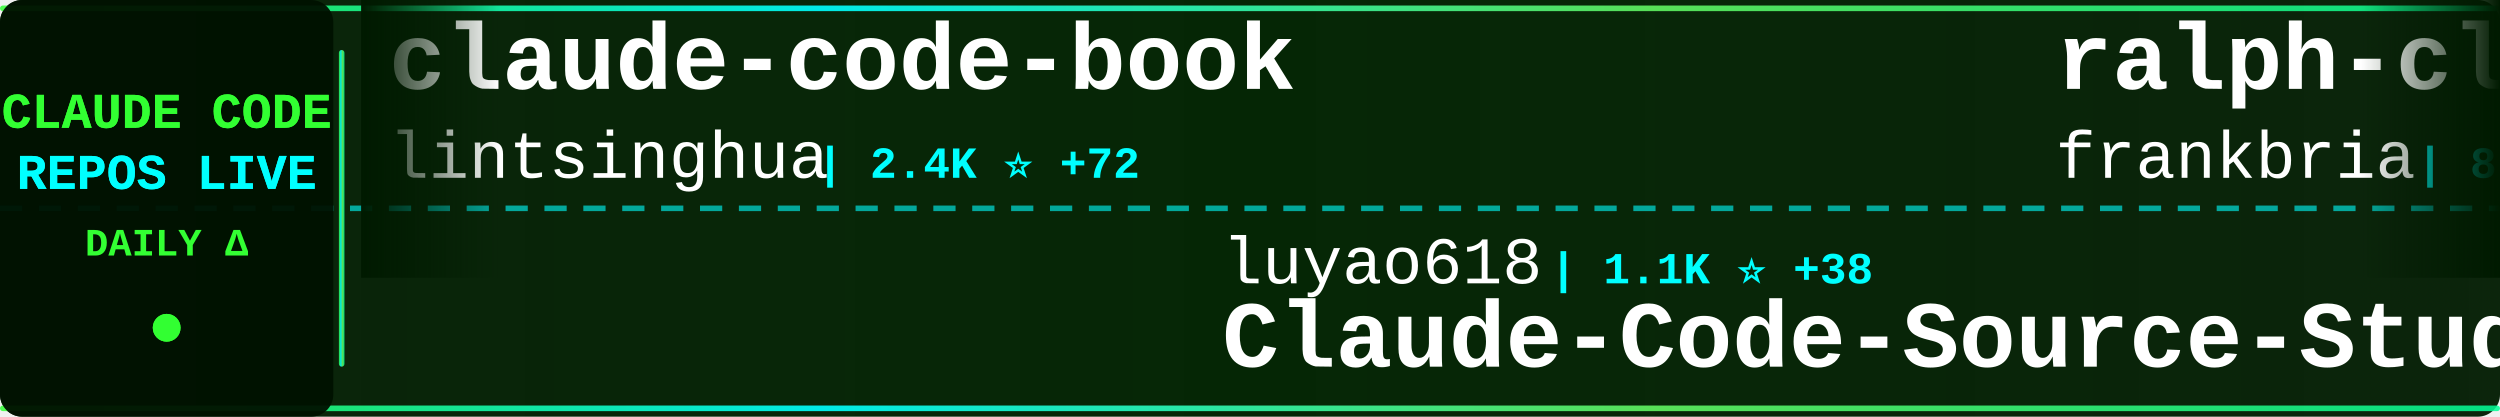
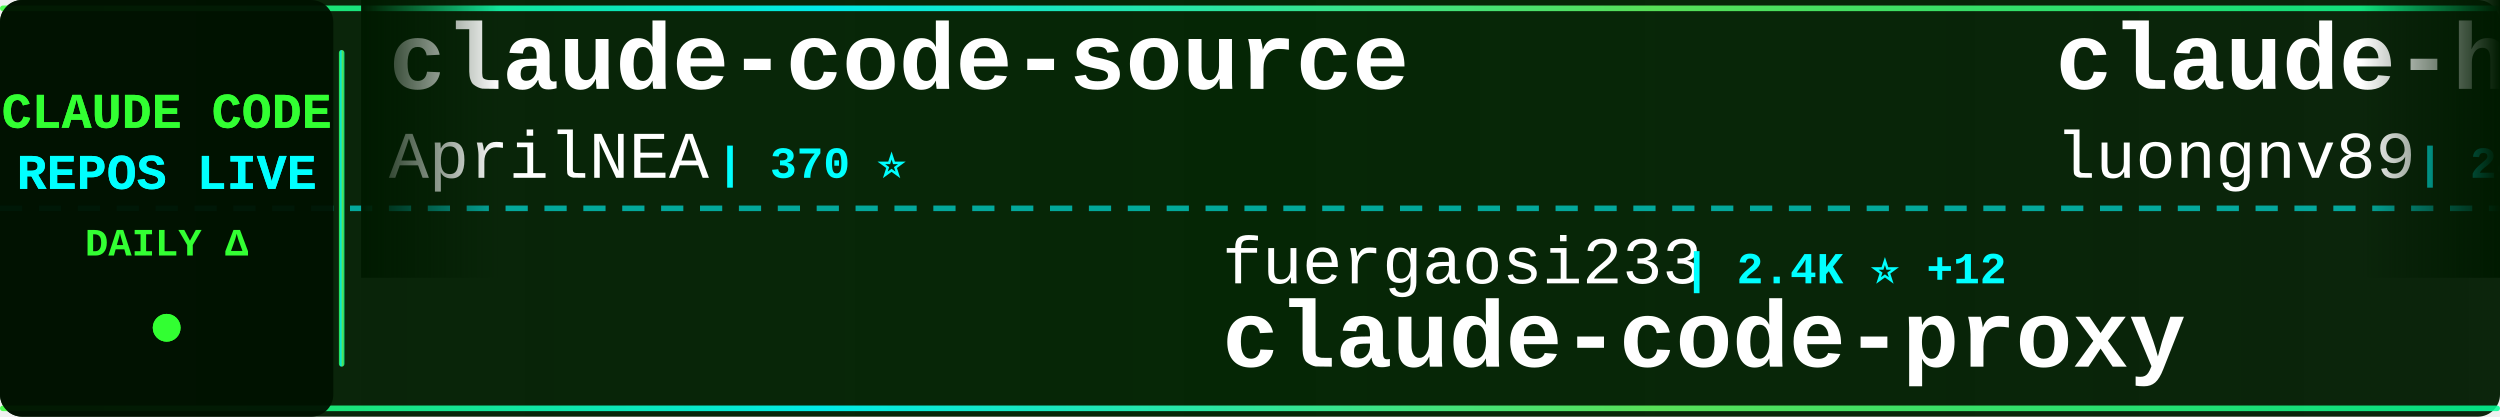
<svg xmlns="http://www.w3.org/2000/svg" width="900" height="150">
  <defs>
    <linearGradient id="tickerBg" x1="0%" y1="0%" x2="100%" y2="0%">
      <stop offset="0%" style="stop-color:#001a00;stop-opacity:0.95" />
      <stop offset="50%" style="stop-color:#002200;stop-opacity:0.98" />
      <stop offset="100%" style="stop-color:#001a00;stop-opacity:0.95" />
    </linearGradient>
    <linearGradient id="borderGrad" x1="0%" y1="0%" x2="100%" y2="0%">
      <stop offset="0%" style="stop-color:#33ff33;stop-opacity:0.85">
        <animate attributeName="stop-opacity" values="0.85;1;0.85" dur="2s" repeatCount="indefinite" />
      </stop>
      <stop offset="33%" style="stop-color:#00ffff;stop-opacity:0.9">
        <animate attributeName="stop-opacity" values="0.9;1;0.9" dur="2.2s" repeatCount="indefinite" />
      </stop>
      <stop offset="66%" style="stop-color:#66ff66;stop-opacity:0.85">
        <animate attributeName="stop-opacity" values="0.85;1;0.85" dur="1.8s" repeatCount="indefinite" />
      </stop>
      <stop offset="100%" style="stop-color:#00ff99;stop-opacity:0.85">
        <animate attributeName="stop-opacity" values="0.85;1;0.85" dur="2s" repeatCount="indefinite" />
      </stop>
    </linearGradient>
    <filter id="textGlow">
      <feGaussianBlur stdDeviation="0.1" result="coloredBlur" />
      <feMerge>
        <feMergeNode in="coloredBlur" />
        <feMergeNode in="SourceGraphic" />
      </feMerge>
    </filter>
    <filter id="metricGlow">
      <feGaussianBlur stdDeviation="0.2" result="coloredBlur" />
      <feMerge>
        <feMergeNode in="coloredBlur" />
        <feMergeNode in="SourceGraphic" />
      </feMerge>
    </filter>
    <linearGradient id="leftFade" x1="0%" y1="0%" x2="100%" y2="0%">
      <stop offset="0%" style="stop-color:#001a00;stop-opacity:1" />
      <stop offset="100%" style="stop-color:#001a00;stop-opacity:0" />
    </linearGradient>
    <linearGradient id="rightFade" x1="0%" y1="0%" x2="100%" y2="0%">
      <stop offset="0%" style="stop-color:#001a00;stop-opacity:0" />
      <stop offset="100%" style="stop-color:#001a00;stop-opacity:1" />
    </linearGradient>
  </defs>
  <rect width="900" height="150" fill="url(#tickerBg)" rx="8" />
  <rect x="0" y="2" width="900" height="2" fill="url(#borderGrad)" rx="1" />
  <rect x="0" y="146" width="900" height="2" fill="url(#borderGrad)" rx="1" />
  <line x1="0" y1="75" x2="900" y2="75" stroke="#00ffff" stroke-width="2" stroke-dasharray="8 6" opacity="0.6" />
  <rect x="0" y="0" width="120" height="150" fill="#001100" opacity="0.95" rx="8" />
  <text x="60" y="46" font-family="'Courier New', monospace" font-size="18" font-weight="bold" fill="#33ff33" text-anchor="middle" filter="url(#textGlow)">
    CLAUDE CODE
  </text>
  <text x="60" y="68" font-family="'Courier New', monospace" font-size="18" font-weight="bold" fill="#00ffff" text-anchor="middle" filter="url(#textGlow)">
    REPOS LIVE
  </text>
  <text x="60" y="92" font-family="'Courier New', monospace" font-size="14" font-weight="bold" fill="#33ff33" text-anchor="middle">
    DAILY Δ
  </text>
  <circle cx="60" cy="118" r="5" fill="#33ff33" filter="url(#metricGlow)">
    <animate attributeName="r" values="4;6;4" dur="1.5s" repeatCount="indefinite" />
    <animate attributeName="opacity" values="0.6;1;0.6" dur="1.5s" repeatCount="indefinite" />
  </circle>
  <rect x="122" y="18" width="2" height="114" fill="url(#borderGrad)" rx="1" />
  <clipPath id="tickerClip">
    <rect x="130" y="0" width="770" height="150" />
  </clipPath>
  <g clip-path="url(#tickerClip)">
    <g id="tickerItems">
      <animateTransform attributeName="transform" attributeType="XML" type="translate" from="0 0" to="-3000 0" dur="54s" repeatCount="indefinite" />
      <g transform="translate(0, 0)">
-         <text x="140" y="32" font-family="'Courier New', monospace" font-size="34" font-weight="bold" fill="#ffffff">claude-code-book</text>
-         <text x="140" y="64" font-family="'Courier New', monospace" font-size="24" font-weight="normal" fill="#ffffff" opacity="1.0">lintsinghua</text>
-         <text x="294" y="64" font-family="'Courier New', monospace" font-size="16" font-weight="bold" fill="#00ffff"> | 2.4K ⭐ +72</text>
+         <text x="140" y="32" font-family="'Courier New', monospace" font-size="34" font-weight="bold" fill="#ffffff">claude-code-source</text>
+         <text x="140" y="64" font-family="'Courier New', monospace" font-size="24" font-weight="normal" fill="#ffffff" opacity="1.0">AprilNEA</text>
+         <text x="258" y="64" font-family="'Courier New', monospace" font-size="16" font-weight="bold" fill="#00ffff"> | 370 ⭐</text>
      </g>
      <g transform="translate(300, 0)">
-         <text x="140" y="102" font-family="'Courier New', monospace" font-size="24" font-weight="normal" fill="#ffffff" opacity="1.0">luyao618</text>
-         <text x="258" y="102" font-family="'Courier New', monospace" font-size="16" font-weight="bold" fill="#00ffff"> | 1.1K ⭐ +38</text>
-         <text x="140" y="132" font-family="'Courier New', monospace" font-size="34" font-weight="bold" fill="#ffffff">Claude-Code-Source-Study</text>
+         <text x="140" y="102" font-family="'Courier New', monospace" font-size="24" font-weight="normal" fill="#ffffff" opacity="1.0">fuergaosi233</text>
+         <text x="306" y="102" font-family="'Courier New', monospace" font-size="16" font-weight="bold" fill="#00ffff"> | 2.4K ⭐ +12</text>
+         <text x="140" y="132" font-family="'Courier New', monospace" font-size="34" font-weight="bold" fill="#ffffff">claude-code-proxy</text>
      </g>
      <g transform="translate(600, 0)">
-         <text x="140" y="32" font-family="'Courier New', monospace" font-size="34" font-weight="bold" fill="#ffffff">ralph-claude-code</text>
-         <text x="140" y="64" font-family="'Courier New', monospace" font-size="24" font-weight="normal" fill="#ffffff" opacity="1.0">frankbria</text>
-         <text x="270" y="64" font-family="'Courier New', monospace" font-size="16" font-weight="bold" fill="#00ffff"> | 8.5K ⭐ +15</text>
+         <text x="140" y="32" font-family="'Courier New', monospace" font-size="34" font-weight="bold" fill="#ffffff">claude-howto</text>
+         <text x="140" y="64" font-family="'Courier New', monospace" font-size="24" font-weight="normal" fill="#ffffff" opacity="1.0">luongnv89</text>
+         <text x="270" y="64" font-family="'Courier New', monospace" font-size="16" font-weight="bold" fill="#00ffff"> | 24.1K ⭐ +745</text>
      </g>
      <g transform="translate(900, 0)">
-         <text x="140" y="102" font-family="'Courier New', monospace" font-size="24" font-weight="normal" fill="#ffffff" opacity="1.0">pengchengneo</text>
-         <text x="306" y="102" font-family="'Courier New', monospace" font-size="16" font-weight="bold" fill="#00ffff"> | 1.1K ⭐ +23</text>
-         <text x="140" y="132" font-family="'Courier New', monospace" font-size="34" font-weight="bold" fill="#ffffff">Claude-Code</text>
+         <text x="140" y="102" font-family="'Courier New', monospace" font-size="24" font-weight="normal" fill="#ffffff" opacity="1.0">disler</text>
+         <text x="234" y="102" font-family="'Courier New', monospace" font-size="16" font-weight="bold" fill="#00ffff"> | 3.5K ⭐ +2</text>
+         <text x="140" y="132" font-family="'Courier New', monospace" font-size="34" font-weight="bold" fill="#ffffff">claude-code-hooks-master...</text>
      </g>
      <g transform="translate(1200, 0)">
-         <text x="140" y="32" font-family="'Courier New', monospace" font-size="34" font-weight="bold" fill="#ffffff">claudecodeui</text>
-         <text x="140" y="64" font-family="'Courier New', monospace" font-size="24" font-weight="normal" fill="#ffffff" opacity="1.0">siteboon</text>
-         <text x="258" y="64" font-family="'Courier New', monospace" font-size="16" font-weight="bold" fill="#00ffff"> | 9.6K ⭐ +37</text>
+         <text x="140" y="32" font-family="'Courier New', monospace" font-size="34" font-weight="bold" fill="#ffffff">claude-code-tudou</text>
+         <text x="140" y="64" font-family="'Courier New', monospace" font-size="24" font-weight="normal" fill="#ffffff" opacity="1.0">AICoderTudou</text>
+         <text x="306" y="64" font-family="'Courier New', monospace" font-size="16" font-weight="bold" fill="#00ffff"> | 452 ⭐ +7</text>
      </g>
      <g transform="translate(1500, 0)">
-         <text x="140" y="102" font-family="'Courier New', monospace" font-size="24" font-weight="normal" fill="#ffffff" opacity="1.0">https-deeplearning-ai</text>
-         <text x="414" y="102" font-family="'Courier New', monospace" font-size="16" font-weight="bold" fill="#00ffff"> | 480 ⭐ +1</text>
-         <text x="140" y="132" font-family="'Courier New', monospace" font-size="34" font-weight="bold" fill="#ffffff">sc-claude-code-files</text>
+         <text x="140" y="102" font-family="'Courier New', monospace" font-size="24" font-weight="normal" fill="#ffffff" opacity="1.0">slopus</text>
+         <text x="234" y="102" font-family="'Courier New', monospace" font-size="16" font-weight="bold" fill="#00ffff"> | 17.6K ⭐ +78</text>
+         <text x="140" y="132" font-family="'Courier New', monospace" font-size="34" font-weight="bold" fill="#ffffff">happy</text>
      </g>
      <g transform="translate(1800, 0)">
-         <text x="140" y="32" font-family="'Courier New', monospace" font-size="34" font-weight="bold" fill="#ffffff">claude-code-sourcemap</text>
-         <text x="140" y="64" font-family="'Courier New', monospace" font-size="24" font-weight="normal" fill="#ffffff" opacity="1.0">ChinaSiro</text>
-         <text x="270" y="64" font-family="'Courier New', monospace" font-size="16" font-weight="bold" fill="#00ffff"> | 8.7K ⭐ +68</text>
+         <text x="140" y="32" font-family="'Courier New', monospace" font-size="34" font-weight="bold" fill="#ffffff">superpowers</text>
+         <text x="140" y="64" font-family="'Courier New', monospace" font-size="24" font-weight="normal" fill="#ffffff" opacity="1.0">obra</text>
+         <text x="210" y="64" font-family="'Courier New', monospace" font-size="16" font-weight="bold" fill="#00ffff"> | 144.1K ⭐ +2.2K</text>
      </g>
      <g transform="translate(2100, 0)">
-         <text x="140" y="102" font-family="'Courier New', monospace" font-size="24" font-weight="normal" fill="#ffffff" opacity="1.0">777genius</text>
-         <text x="270" y="102" font-family="'Courier New', monospace" font-size="16" font-weight="bold" fill="#00ffff"> | 891 ⭐ +3</text>
-         <text x="140" y="132" font-family="'Courier New', monospace" font-size="34" font-weight="bold" fill="#ffffff">claude-code-source-code</text>
+         <text x="140" y="102" font-family="'Courier New', monospace" font-size="24" font-weight="normal" fill="#ffffff" opacity="1.0">centminmod</text>
+         <text x="282" y="102" font-family="'Courier New', monospace" font-size="16" font-weight="bold" fill="#00ffff"> | 2.2K ⭐ +7</text>
+         <text x="140" y="132" font-family="'Courier New', monospace" font-size="34" font-weight="bold" fill="#ffffff">my-claude-code-setup</text>
      </g>
      <g transform="translate(2400, 0)">
-         <text x="140" y="32" font-family="'Courier New', monospace" font-size="34" font-weight="bold" fill="#ffffff">oh-my-claudecode</text>
-         <text x="140" y="64" font-family="'Courier New', monospace" font-size="24" font-weight="normal" fill="#ffffff" opacity="1.0">Yeachan-Heo</text>
-         <text x="294" y="64" font-family="'Courier New', monospace" font-size="16" font-weight="bold" fill="#00ffff"> | 26.4K ⭐ +622</text>
+         <text x="140" y="32" font-family="'Courier New', monospace" font-size="34" font-weight="bold" fill="#ffffff">awesome-claude-code-tool...</text>
+         <text x="140" y="64" font-family="'Courier New', monospace" font-size="24" font-weight="normal" fill="#ffffff" opacity="1.0">rohitg00</text>
+         <text x="258" y="64" font-family="'Courier New', monospace" font-size="16" font-weight="bold" fill="#00ffff"> | 1.2K ⭐ +15</text>
      </g>
      <g transform="translate(2700, 0)">
-         <text x="140" y="102" font-family="'Courier New', monospace" font-size="24" font-weight="normal" fill="#ffffff" opacity="1.0">edmund-io</text>
-         <text x="270" y="102" font-family="'Courier New', monospace" font-size="16" font-weight="bold" fill="#00ffff"> | 1.4K ⭐ +2</text>
-         <text x="140" y="132" font-family="'Courier New', monospace" font-size="34" font-weight="bold" fill="#ffffff">edmunds-claude-code</text>
+         <text x="140" y="102" font-family="'Courier New', monospace" font-size="24" font-weight="normal" fill="#ffffff" opacity="1.0">qwibitai</text>
+         <text x="258" y="102" font-family="'Courier New', monospace" font-size="16" font-weight="bold" fill="#00ffff"> | 27.0K ⭐ +99</text>
+         <text x="140" y="132" font-family="'Courier New', monospace" font-size="34" font-weight="bold" fill="#ffffff">nanoclaw</text>
      </g>
      <g transform="translate(3000, 0)">
-         <text x="140" y="32" font-family="'Courier New', monospace" font-size="34" font-weight="bold" fill="#ffffff">claude-code-book</text>
-         <text x="140" y="64" font-family="'Courier New', monospace" font-size="24" font-weight="normal" fill="#ffffff" opacity="1.0">lintsinghua</text>
-         <text x="294" y="64" font-family="'Courier New', monospace" font-size="16" font-weight="bold" fill="#00ffff"> | 2.4K ⭐ +72</text>
+         <text x="140" y="32" font-family="'Courier New', monospace" font-size="34" font-weight="bold" fill="#ffffff">claude-code-source</text>
+         <text x="140" y="64" font-family="'Courier New', monospace" font-size="24" font-weight="normal" fill="#ffffff" opacity="1.0">AprilNEA</text>
+         <text x="258" y="64" font-family="'Courier New', monospace" font-size="16" font-weight="bold" fill="#00ffff"> | 370 ⭐</text>
      </g>
      <g transform="translate(3300, 0)">
-         <text x="140" y="102" font-family="'Courier New', monospace" font-size="24" font-weight="normal" fill="#ffffff" opacity="1.0">luyao618</text>
-         <text x="258" y="102" font-family="'Courier New', monospace" font-size="16" font-weight="bold" fill="#00ffff"> | 1.1K ⭐ +38</text>
-         <text x="140" y="132" font-family="'Courier New', monospace" font-size="34" font-weight="bold" fill="#ffffff">Claude-Code-Source-Study</text>
+         <text x="140" y="102" font-family="'Courier New', monospace" font-size="24" font-weight="normal" fill="#ffffff" opacity="1.0">fuergaosi233</text>
+         <text x="306" y="102" font-family="'Courier New', monospace" font-size="16" font-weight="bold" fill="#00ffff"> | 2.4K ⭐ +12</text>
+         <text x="140" y="132" font-family="'Courier New', monospace" font-size="34" font-weight="bold" fill="#ffffff">claude-code-proxy</text>
      </g>
      <g transform="translate(3600, 0)">
-         <text x="140" y="32" font-family="'Courier New', monospace" font-size="34" font-weight="bold" fill="#ffffff">ralph-claude-code</text>
-         <text x="140" y="64" font-family="'Courier New', monospace" font-size="24" font-weight="normal" fill="#ffffff" opacity="1.0">frankbria</text>
-         <text x="270" y="64" font-family="'Courier New', monospace" font-size="16" font-weight="bold" fill="#00ffff"> | 8.5K ⭐ +15</text>
+         <text x="140" y="32" font-family="'Courier New', monospace" font-size="34" font-weight="bold" fill="#ffffff">claude-howto</text>
+         <text x="140" y="64" font-family="'Courier New', monospace" font-size="24" font-weight="normal" fill="#ffffff" opacity="1.0">luongnv89</text>
+         <text x="270" y="64" font-family="'Courier New', monospace" font-size="16" font-weight="bold" fill="#00ffff"> | 24.1K ⭐ +745</text>
      </g>
      <g transform="translate(3900, 0)">
-         <text x="140" y="102" font-family="'Courier New', monospace" font-size="24" font-weight="normal" fill="#ffffff" opacity="1.0">pengchengneo</text>
-         <text x="306" y="102" font-family="'Courier New', monospace" font-size="16" font-weight="bold" fill="#00ffff"> | 1.1K ⭐ +23</text>
-         <text x="140" y="132" font-family="'Courier New', monospace" font-size="34" font-weight="bold" fill="#ffffff">Claude-Code</text>
+         <text x="140" y="102" font-family="'Courier New', monospace" font-size="24" font-weight="normal" fill="#ffffff" opacity="1.0">disler</text>
+         <text x="234" y="102" font-family="'Courier New', monospace" font-size="16" font-weight="bold" fill="#00ffff"> | 3.5K ⭐ +2</text>
+         <text x="140" y="132" font-family="'Courier New', monospace" font-size="34" font-weight="bold" fill="#ffffff">claude-code-hooks-master...</text>
      </g>
    </g>
  </g>
  <rect x="130" y="0" width="50" height="100" fill="url(#leftFade)" />
  <rect x="850" y="0" width="50" height="100" fill="url(#rightFade)" />
</svg>
